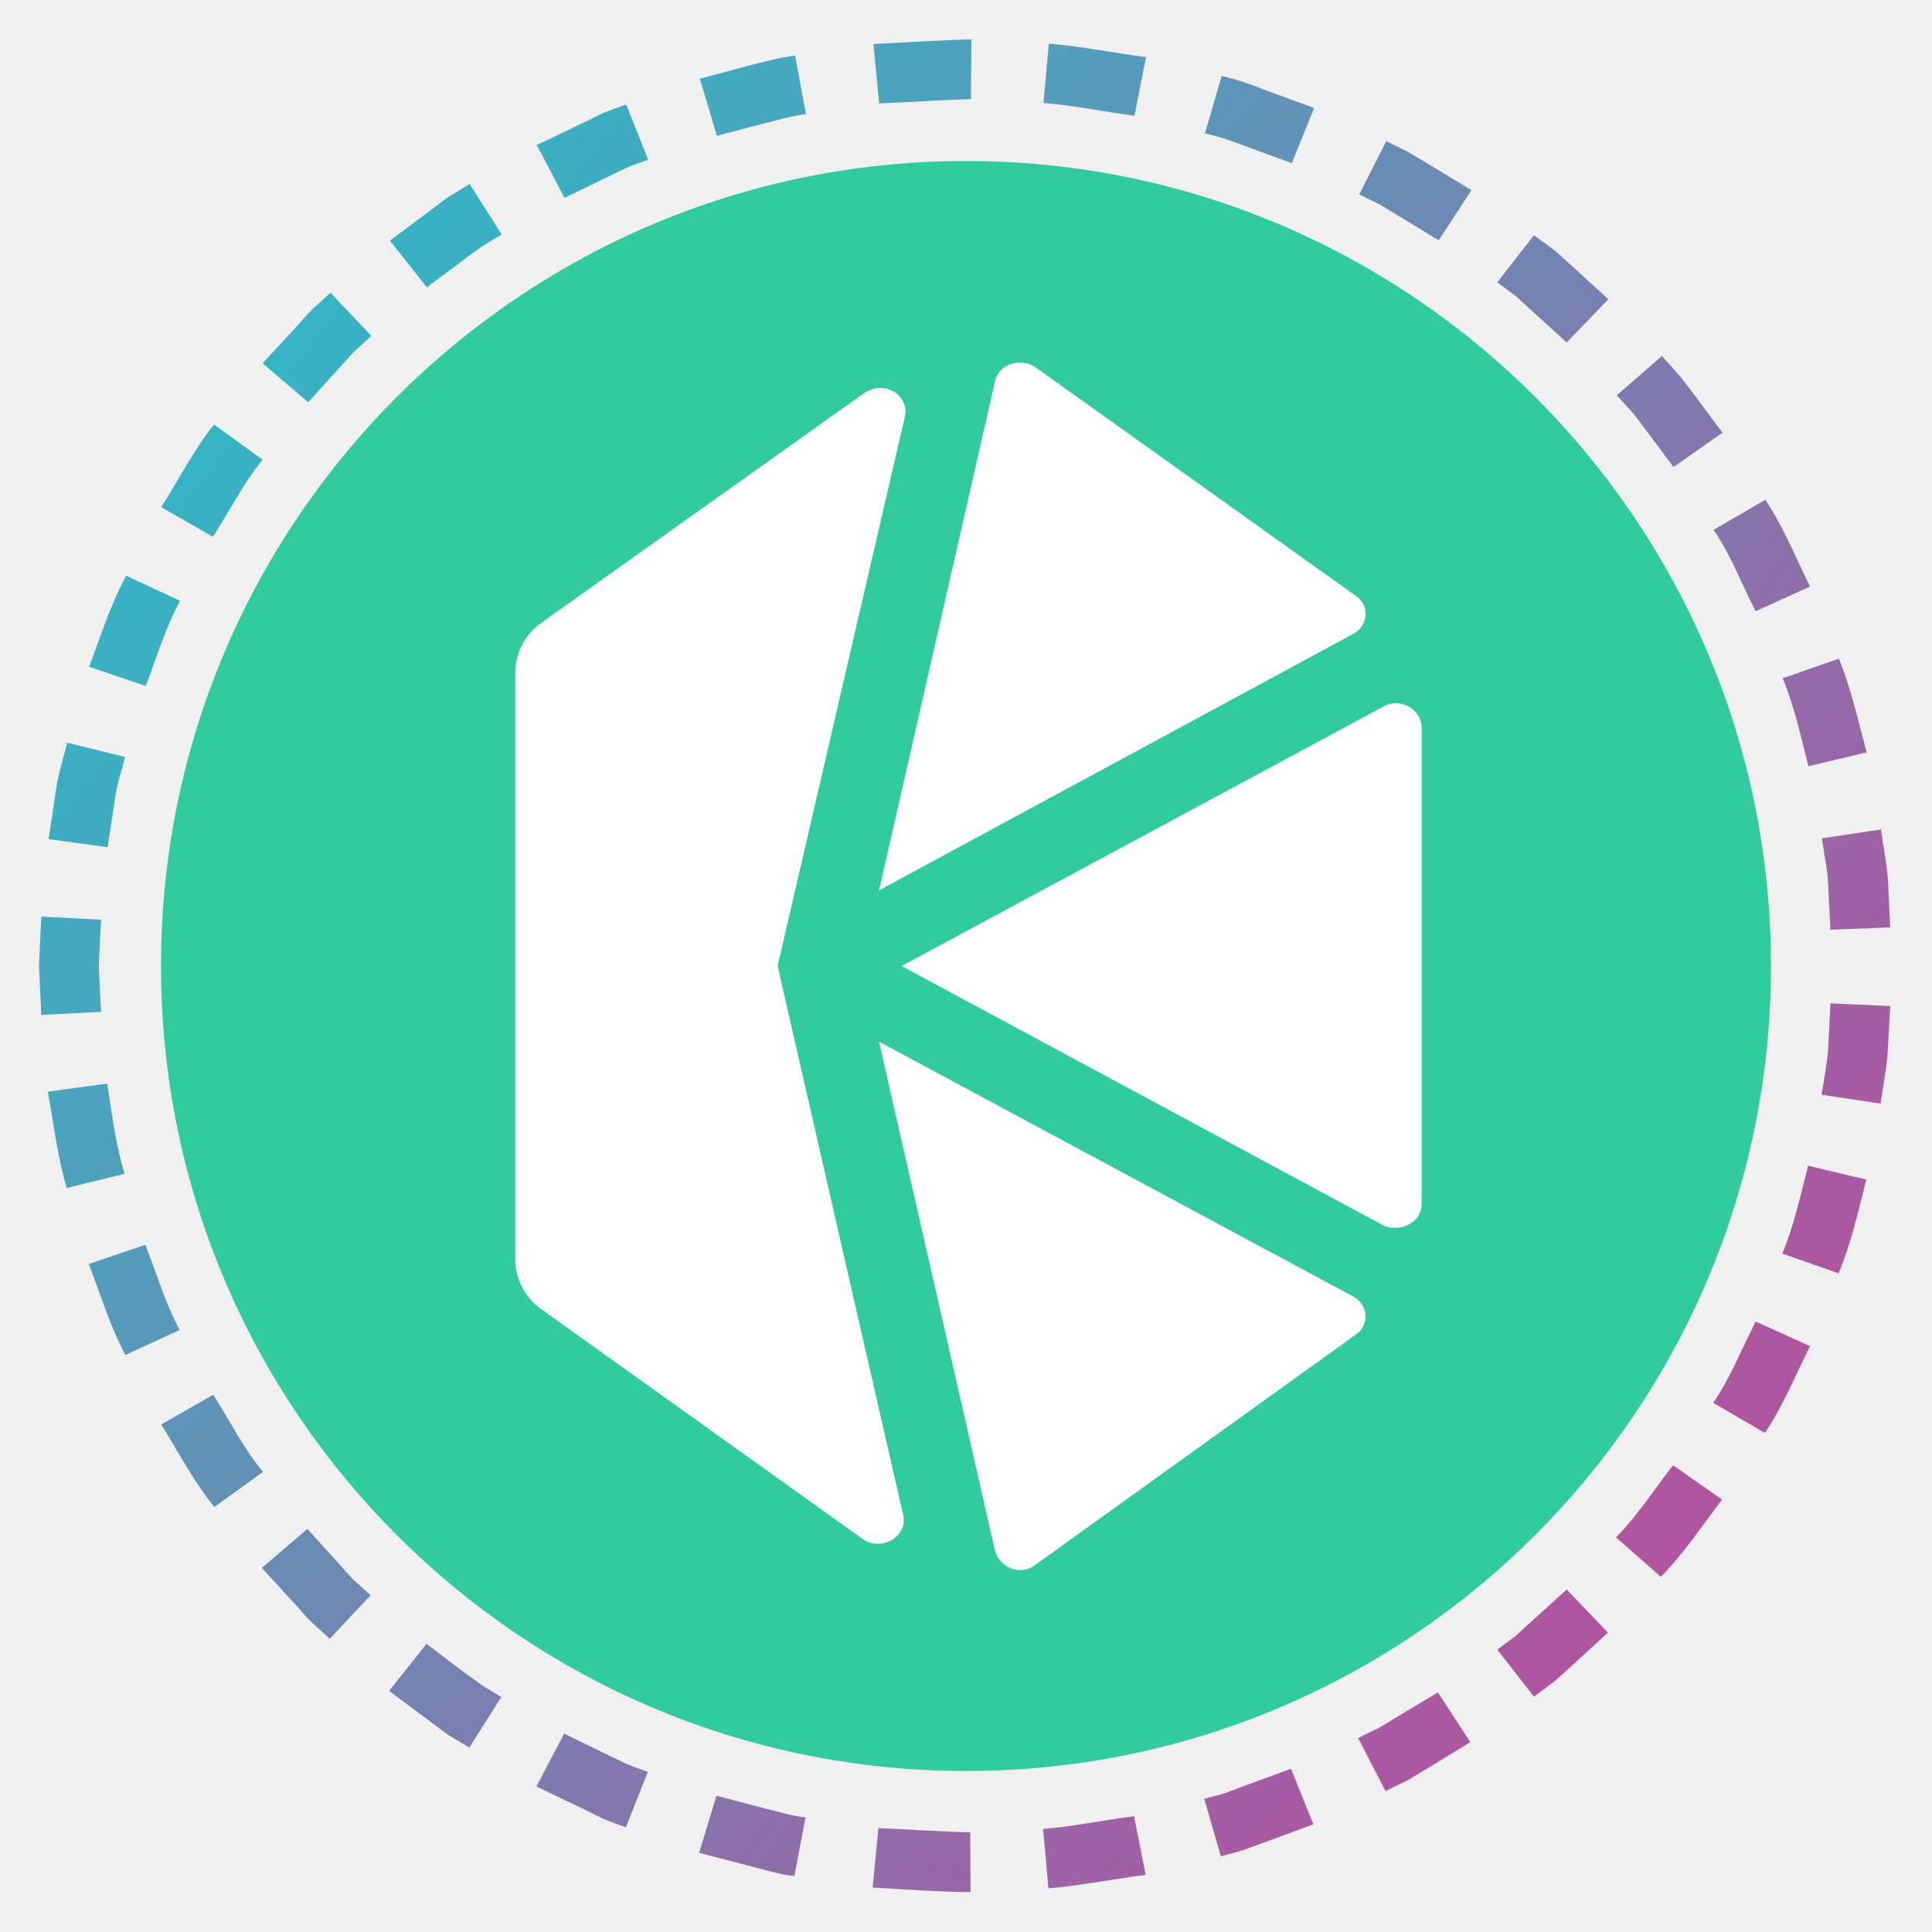
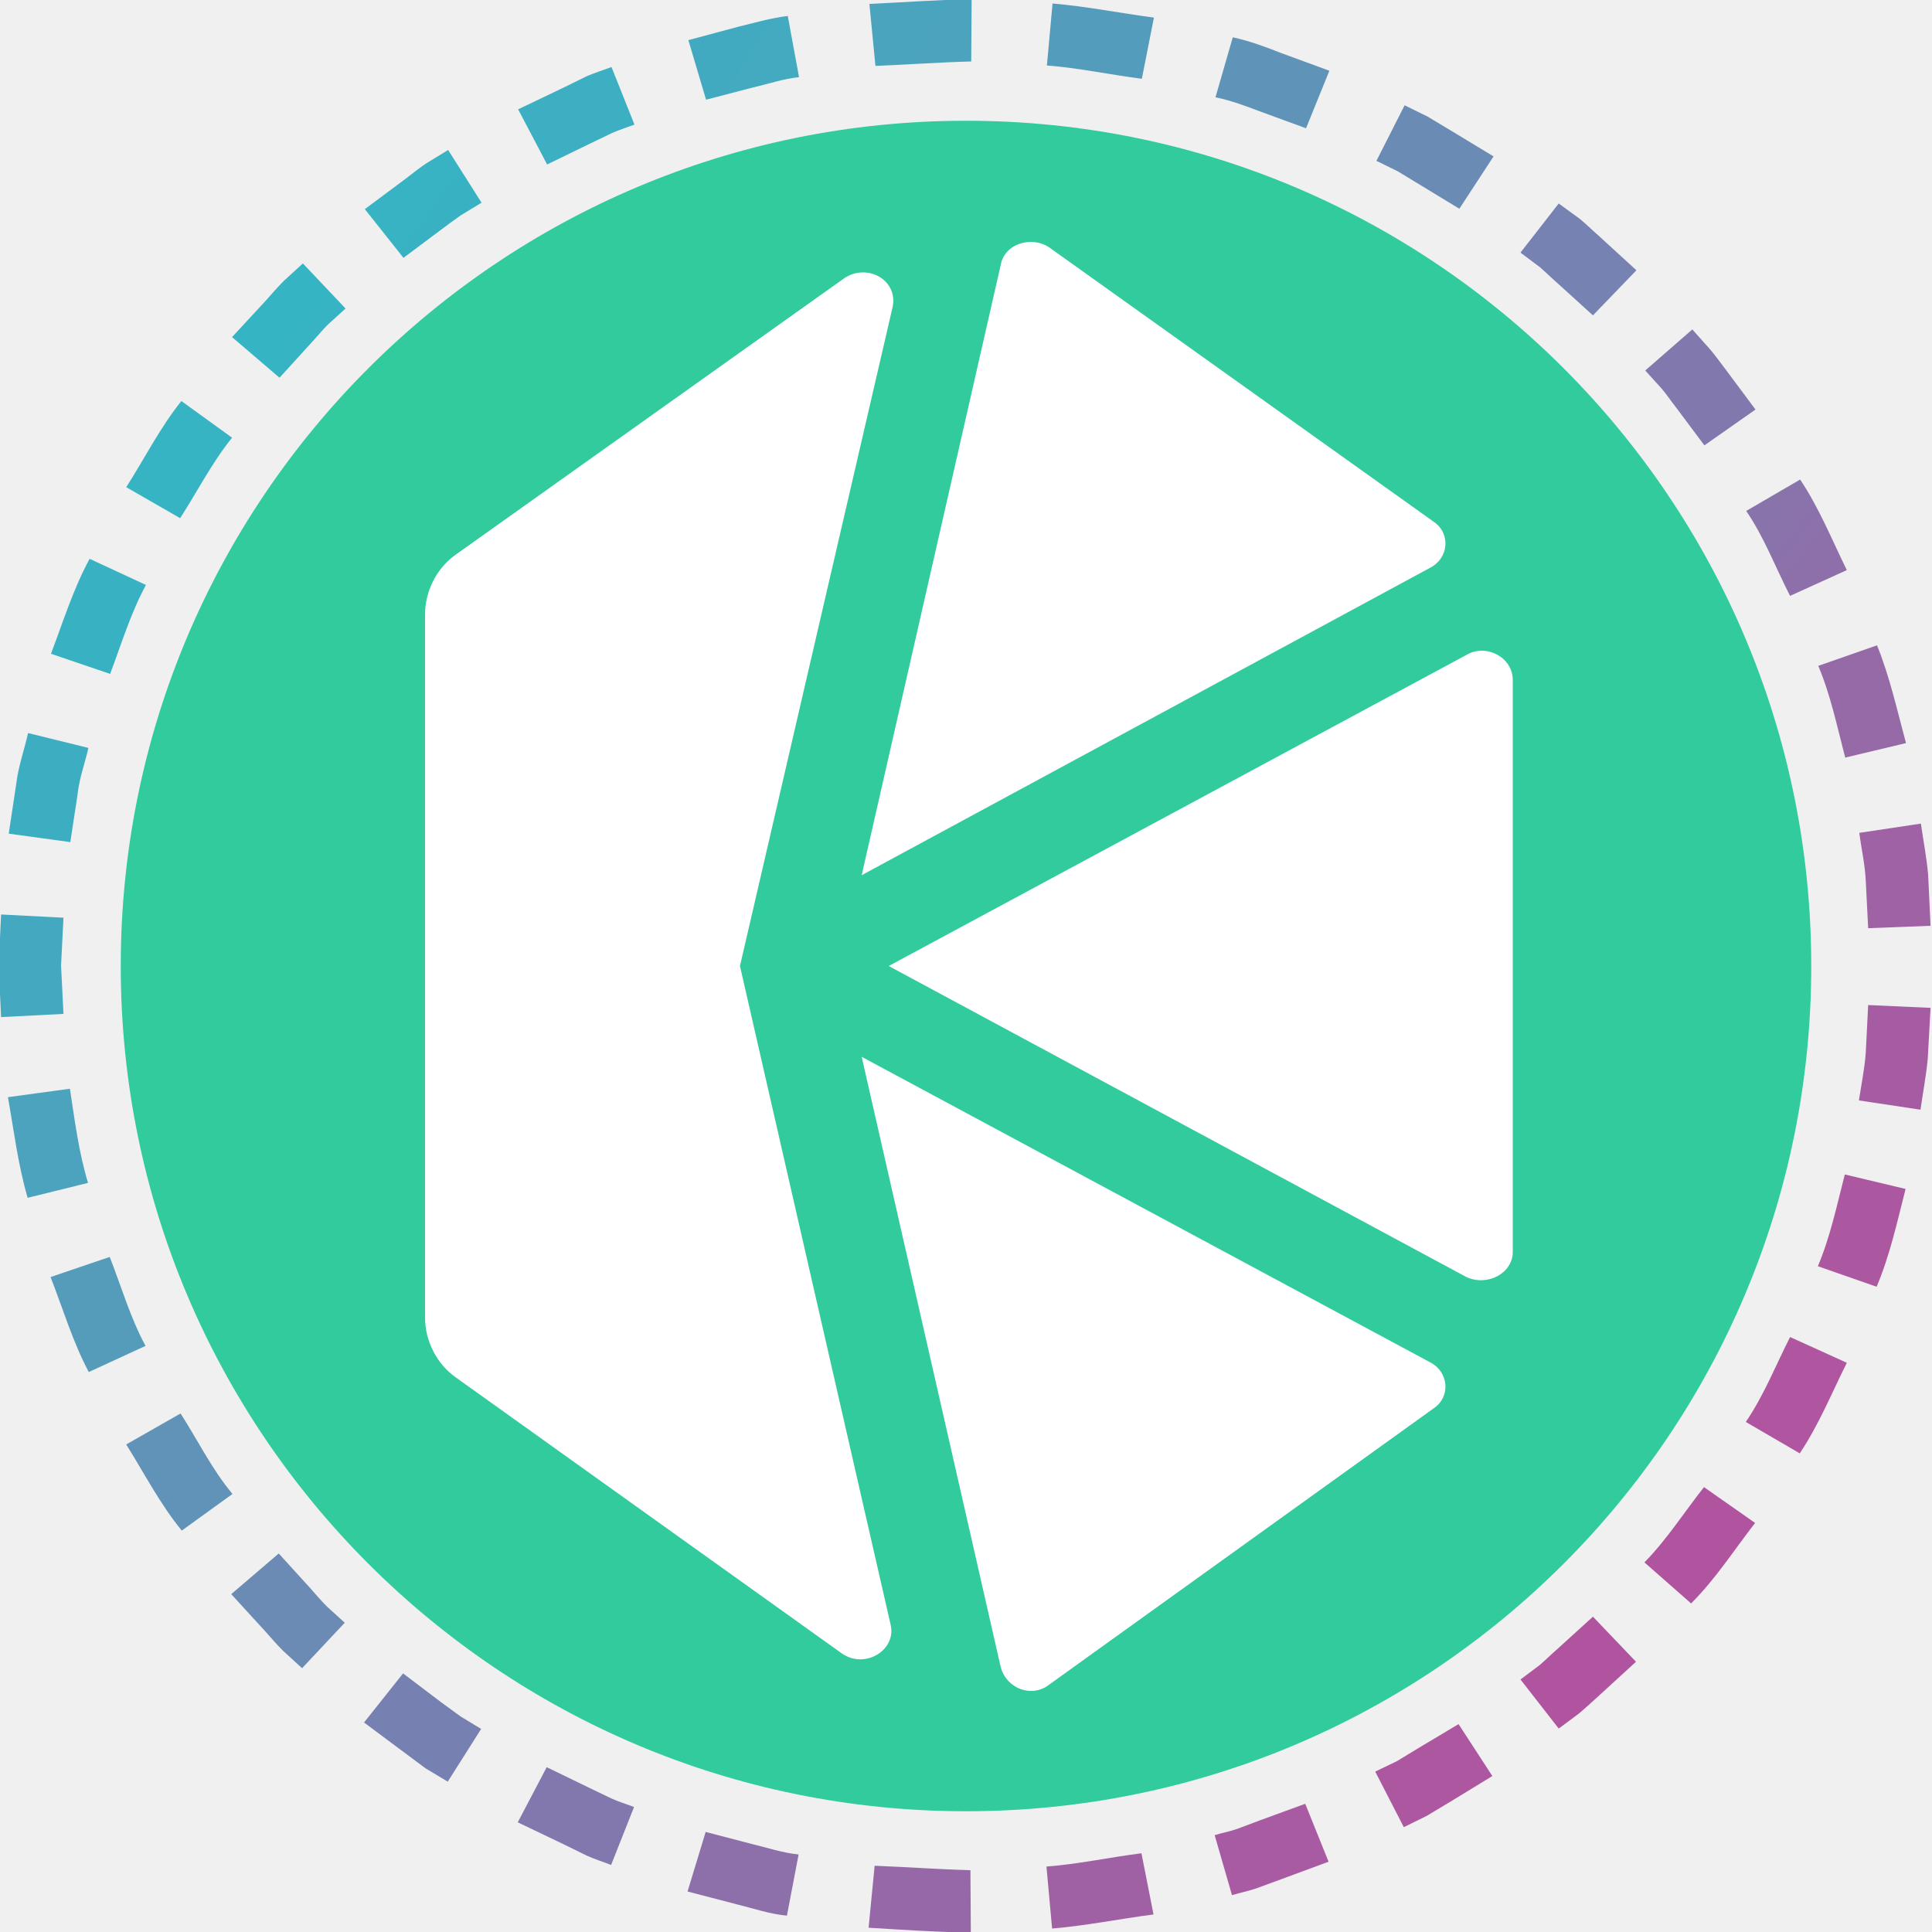
- <svg xmlns="http://www.w3.org/2000/svg" xml:space="preserve" id="Слой_1" width="48" height="48" version="1.1" viewBox="0 0 48 48">
-   <style id="style1" type="text/css">.st39{fill:none}</style>
-   <g id="g68" transform="matrix(.0958 0 0 .0958 .039 .049)">
-     <g id="g67">
-       <g id="g6">
-         <g id="g1">
-           <path id="path1" d="M407.4 250c-.3 3.8-.5 7.5-.7 11.3-.1 1.9 0 3.8-.3 5.6l-.9 5.5c-.7 3.7-.8 7.5-1.8 11.1s-1.9 7.2-2.8 10.8c-.3 1.8-1 3.6-1.7 5.3l-2 5.2-1.9 5.3c-.6 1.8-1.6 3.4-2.4 5.1l-4.8 10.1c-2 3.2-4 6.3-5.9 9.6l130.2 83.9 11.5-19.1c3.4-6.6 6.6-13.3 9.8-20 1.5-3.4 3.3-6.7 4.6-10.2l3.9-10.5 3.8-10.5c1.3-3.5 2.5-7 3.4-10.6l5.5-21.6c1.8-7.2 2.5-14.6 3.8-22l1.6-11c.5-3.7.5-7.4.8-11.1l1-22.2z" class="st39" />
-         </g>
-         <linearGradient id="SVGID_00000104708511086881872630000014844121601543802027_" x1="482.791" x2="68.039" y1="377.153" y2="43.389" gradientUnits="userSpaceOnUse">
-           <stop id="stop1" offset="0" style="stop-color:#b6509e" />
-           <stop id="stop2" offset="1" style="stop-color:#2ebac6" />
-         </linearGradient>
-         <path id="path2" d="m469 348.6-14.1-6.4c-3.6 7.1-6.5 14.5-11 21.1l13.4 7.8c4.7-7 7.9-14.9 11.7-22.5" style="clip-rule:evenodd;fill:url(#SVGID_00000104708511086881872630000014844121601543802027_);fill-rule:evenodd" />
-         <linearGradient id="SVGID_00000147179263232614892750000003495048998020798140_" x1="509.181" x2="94.43" y1="344.359" y2="10.594" gradientUnits="userSpaceOnUse">
-           <stop id="stop3" offset="0" style="stop-color:#b6509e" />
-           <stop id="stop4" offset="1" style="stop-color:#2ebac6" />
-         </linearGradient>
-         <path id="path4" d="m483.6 305.4-15.1-3.6c-2 7.7-3.6 15.5-6.7 22.8l14.6 5.1c3.3-7.8 5.1-16.1 7.2-24.3" style="clip-rule:evenodd;fill:url(#SVGID_00000147179263232614892750000003495048998020798140_);fill-rule:evenodd" />
-         <linearGradient id="SVGID_00000154384627953943653370000009301978914104084362_" x1="533.46" x2="118.708" y1="314.189" y2="-19.576" gradientUnits="userSpaceOnUse">
-           <stop id="stop5" offset="0" style="stop-color:#b6509e" />
-           <stop id="stop6" offset="1" style="stop-color:#2ebac6" />
-         </linearGradient>
-         <path id="path6" d="m489.8 260.4-15.5-.7-.6 11.9c-.3 4-1.1 7.9-1.7 11.8l15.3 2.3c.6-4.2 1.4-8.4 1.8-12.6z" style="clip-rule:evenodd;fill:url(#SVGID_00000154384627953943653370000009301978914104084362_);fill-rule:evenodd" />
-       </g>
-       <g id="g12">
-         <g id="g7">
-           <path id="path7" d="M382.3 334.9c-16.2 25.2-39.8 45.8-67 58.1l64.4 140.9c54.2-24.6 100.7-65.1 132.8-115.1z" class="st39" />
-         </g>
-         <linearGradient id="SVGID_00000091737110006325924560000006426042477305407383_" x1="400.601" x2="-14.151" y1="479.286" y2="145.521" gradientUnits="userSpaceOnUse">
-           <stop id="stop7" offset="0" style="stop-color:#b6509e" />
-           <stop id="stop8" offset="1" style="stop-color:#2ebac6" />
-         </linearGradient>
-         <path id="polygon8" d="m362.3 444.5-5.1 3.1-5.4 2.6 7.1 13.8 5.7-2.8 5.5-3.3 10.8-6.6-8.4-12.9z" style="clip-rule:evenodd;fill:url(#SVGID_00000091737110006325924560000006426042477305407383_);fill-rule:evenodd" />
-         <linearGradient id="SVGID_00000023276711056447914070000011818503130533663874_" x1="427.188" x2="12.436" y1="446.248" y2="112.483" gradientUnits="userSpaceOnUse">
-           <stop id="stop9" offset="0" style="stop-color:#b6509e" />
-           <stop id="stop10" offset="1" style="stop-color:#2ebac6" />
-         </linearGradient>
-         <path id="path10" d="m416.6 422.9-10.7-11.2-8.8 8c-1.5 1.3-2.9 2.7-4.4 4l-4.8 3.6 9.5 12.2 5.1-3.8c1.6-1.4 3.2-2.8 4.7-4.2z" style="clip-rule:evenodd;fill:url(#SVGID_00000023276711056447914070000011818503130533663874_);fill-rule:evenodd" />
-         <linearGradient id="SVGID_00000134224490732016085270000001901616526776264596_" x1="454.922" x2="40.17" y1="411.784" y2="78.019" gradientUnits="userSpaceOnUse">
-           <stop id="stop11" offset="0" style="stop-color:#b6509e" />
-           <stop id="stop12" offset="1" style="stop-color:#2ebac6" />
-         </linearGradient>
-         <path id="path12" d="m446.2 388.4-12.7-8.9c-4.9 6.2-9.2 13-14.8 18.7l11.6 10.2c6.1-6.1 10.7-13.3 15.9-20" style="clip-rule:evenodd;fill:url(#SVGID_00000134224490732016085270000001901616526776264596_);fill-rule:evenodd" />
-       </g>
-       <g id="g18">
-         <g id="g13">
-           <path id="path13" d="M315.3 393c-13.6 6-27.9 10.8-42.8 12.5l-5.5.9c-1.9.3-3.8.2-5.6.3-3.8.2-7.5.4-11.3.7-3.8-.3-7.5-.5-11.3-.7-1.9-.1-3.8 0-5.6-.3l-5.5-.9-21.9 153.4 11 1.6c3.7.5 7.4.5 11.1.8l22.2 1 22.2-1c3.7-.3 7.4-.3 11.1-.8l11-1.6c29.5-3.7 58.3-12.8 85.4-25z" class="st39" />
-         </g>
-         <linearGradient id="SVGID_00000090996555707112800340000017514516171555815814_" x1="335.624" x2="-79.128" y1="560.03" y2="226.265" gradientUnits="userSpaceOnUse">
-           <stop id="stop13" offset="0" style="stop-color:#b6509e" />
-           <stop id="stop14" offset="1" style="stop-color:#2ebac6" />
-         </linearGradient>
-         <path id="path14" d="m251.3 490.2-.1-15.5c-7.9-.2-15.9-.8-23.8-1.1l-1.5 15.4c8.4.5 16.9 1.1 25.4 1.2" style="clip-rule:evenodd;fill:url(#SVGID_00000090996555707112800340000017514516171555815814_);fill-rule:evenodd" />
-         <linearGradient id="SVGID_00000001654109847398355510000014461126482698818221_" x1="353.943" x2="-60.809" y1="537.265" y2="203.501" gradientUnits="userSpaceOnUse">
-           <stop id="stop15" offset="0" style="stop-color:#b6509e" />
-           <stop id="stop16" offset="1" style="stop-color:#2ebac6" />
-         </linearGradient>
-         <path id="path16" d="m296.7 485.7-3-15.2c-7.9 1-15.7 2.7-23.6 3.3l1.4 15.4c8.4-.7 16.8-2.4 25.2-3.5" style="clip-rule:evenodd;fill:url(#SVGID_00000001654109847398355510000014461126482698818221_);fill-rule:evenodd" />
-         <linearGradient id="SVGID_00000082365719043996990750000000380436505949655995_" x1="375.751" x2="-39.001" y1="510.165" y2="176.4" gradientUnits="userSpaceOnUse">
-           <stop id="stop17" offset="0" style="stop-color:#b6509e" />
-           <stop id="stop18" offset="1" style="stop-color:#2ebac6" />
-         </linearGradient>
-         <path id="path18" d="m340.2 472.6-5.8-14.4-11.2 4.1-5.6 2.1c-1.9.7-3.8 1-5.7 1.6l4.3 14.9c2-.6 4.1-1 6.1-1.7l6-2.2z" style="clip-rule:evenodd;fill:url(#SVGID_00000082365719043996990750000000380436505949655995_);fill-rule:evenodd" />
-       </g>
-       <g id="g24">
-         <g id="g19">
-           <path id="path19" d="M227.6 405.5c-14.9-1.6-29.2-6.5-42.8-12.5l-10.1-4.8c-3.2-2-6.3-4-9.6-5.9-3.4-1.7-6.1-4.3-9.2-6.5-3-2.3-6.2-4.3-8.8-7l-101.5 117c44.7 38.9 101.1 65 160.1 73z" class="st39" />
-         </g>
-         <linearGradient id="SVGID_00000176002008217702801830000010623875381781764515_" x1="308.152" x2="-106.599" y1="594.167" y2="260.402" gradientUnits="userSpaceOnUse">
-           <stop id="stop19" offset="0" style="stop-color:#b6509e" />
-           <stop id="stop20" offset="1" style="stop-color:#2ebac6" />
-         </linearGradient>
-         <path id="polygon20" d="m124.5 436.5-4.8-3.5-9.5-7.2-9.7 12.2 10.2 7.6 5.1 3.8 5.5 3.3 8.3-13.1z" style="clip-rule:evenodd;fill:url(#SVGID_00000176002008217702801830000010623875381781764515_);fill-rule:evenodd" />
-         <linearGradient id="SVGID_00000092444432135618381070000000326992058120110750_" x1="312.308" x2="-102.444" y1="589.003" y2="255.238" gradientUnits="userSpaceOnUse">
-           <stop id="stop21" offset="0" style="stop-color:#b6509e" />
-           <stop id="stop22" offset="1" style="stop-color:#2ebac6" />
-         </linearGradient>
-         <path id="path22" d="m161.9 473.4 5.7-14.4c-1.9-.7-3.8-1.3-5.6-2.1l-5.4-2.6-10.7-5.2-7.2 13.7 11.5 5.5 5.7 2.8c2 .9 4 1.5 6 2.3" style="clip-rule:evenodd;fill:url(#SVGID_00000092444432135618381070000000326992058120110750_);fill-rule:evenodd" />
-         <linearGradient id="SVGID_00000070103972701577133060000011142479575005581992_" x1="321.517" x2="-93.235" y1="577.559" y2="243.794" gradientUnits="userSpaceOnUse">
-           <stop id="stop23" offset="0" style="stop-color:#b6509e" />
-           <stop id="stop24" offset="1" style="stop-color:#2ebac6" />
-         </linearGradient>
-         <path id="path24" d="m205.6 486 2.9-15.2c-4-.4-7.8-1.7-11.6-2.6l-11.5-3-4.5 14.8 12.3 3.2c4.1 1 8.1 2.4 12.4 2.8" style="clip-rule:evenodd;fill:url(#SVGID_00000070103972701577133060000011142479575005581992_);fill-rule:evenodd" />
-       </g>
-       <g id="g30">
-         <g id="g25">
-           <path id="path25" d="M147.1 368.8c-22.8-19.6-39.5-45.9-48-74.5l-148.6 43.6c.9 3.6 2 7.2 3.4 10.6l3.8 10.5 3.9 10.5c1.3 3.5 3.1 6.8 4.6 10.2 3.2 6.7 6.4 13.4 9.8 20l11.5 19.1C-8.8 425.3-4.1 431 .3 437c4.5 5.9 8.8 12 13.9 17.4l15 16.4 16.4 15z" class="st39" />
-         </g>
-         <linearGradient id="SVGID_00000003794775683124157800000011913993280982961829_" x1="326.474" x2="-88.278" y1="571.4" y2="237.635" gradientUnits="userSpaceOnUse">
-           <stop id="stop25" offset="0" style="stop-color:#b6509e" />
-           <stop id="stop26" offset="1" style="stop-color:#2ebac6" />
-         </linearGradient>
-         <path id="path26" d="m32.1 350.9 14.1-6.5c-3.8-7-6-14.7-8.9-22.1l-14.7 5c3.1 7.9 5.5 16.1 9.5 23.6" style="clip-rule:evenodd;fill:url(#SVGID_00000003794775683124157800000011913993280982961829_);fill-rule:evenodd" />
-         <linearGradient id="SVGID_00000104672211666729212850000016548978226426177681_" x1="315.329" x2="-99.423" y1="585.249" y2="251.484" gradientUnits="userSpaceOnUse">
-           <stop id="stop27" offset="0" style="stop-color:#b6509e" />
-           <stop id="stop28" offset="1" style="stop-color:#2ebac6" />
-         </linearGradient>
-         <path id="path28" d="m55.2 390.3 12.6-9.1c-5.1-6.1-8.6-13.3-12.9-20l-13.5 7.7c4.5 7.2 8.4 14.8 13.8 21.4" style="clip-rule:evenodd;fill:url(#SVGID_00000104672211666729212850000016548978226426177681_);fill-rule:evenodd" />
-         <linearGradient id="SVGID_00000148625317021203904910000009879789421656095403_" x1="309.172" x2="-105.58" y1="592.899" y2="259.135" gradientUnits="userSpaceOnUse">
-           <stop id="stop29" offset="0" style="stop-color:#b6509e" />
-           <stop id="stop30" offset="1" style="stop-color:#2ebac6" />
-         </linearGradient>
-         <path id="path30" d="m85.1 424.5 10.6-11.3-4.4-4c-1.4-1.4-2.7-2.9-4-4.4l-8-8.8-11.8 10.1 8.6 9.4c1.4 1.6 2.8 3.2 4.3 4.7z" style="clip-rule:evenodd;fill:url(#SVGID_00000148625317021203904910000009879789421656095403_);fill-rule:evenodd" />
-       </g>
-       <g id="g36">
-         <g id="g31">
-           <path id="path31" d="M99.1 294.3c-.9-3.6-1.8-7.2-2.8-10.8s-1.1-7.4-1.8-11.1l-.9-5.5c-.3-1.9-.2-3.8-.3-5.6-.2-3.8-.4-7.5-.7-11.3.3-3.8.5-7.5.7-11.3.1-1.9 0-3.8.3-5.6l.9-5.5c.7-3.7.8-7.5 1.8-11.1s1.9-7.2 2.8-10.8l-148.6-43.6-5.5 21.6c-1.8 7.2-2.5 14.6-3.8 22l-1.6 11c-.5 3.7-.5 7.4-.8 11.1l-1 22.2 1 22.2c.3 3.7.3 7.4.8 11.1l1.6 11c1.2 7.3 2 14.7 3.8 22l5.5 21.6z" class="st39" />
-         </g>
-         <linearGradient id="SVGID_00000058550949854323963940000013213978808942152090_" x1="385.064" x2="-29.688" y1="498.568" y2="164.803" gradientUnits="userSpaceOnUse">
-           <stop id="stop31" offset="0" style="stop-color:#b6509e" />
-           <stop id="stop32" offset="1" style="stop-color:#2ebac6" />
-         </linearGradient>
-         <path id="path32" d="m12.2 217.1 15.3 2.1 1.8-11.8c.4-4 1.8-7.7 2.7-11.6l-15-3.7c-.9 4.1-2.4 8.2-2.9 12.4z" style="clip-rule:evenodd;fill:url(#SVGID_00000058550949854323963940000013213978808942152090_);fill-rule:evenodd" />
-         <linearGradient id="SVGID_00000148622084711658347150000016511535402227943326_" x1="362.065" x2="-52.687" y1="527.172" y2="193.407" gradientUnits="userSpaceOnUse">
-           <stop id="stop33" offset="0" style="stop-color:#b6509e" />
-           <stop id="stop34" offset="1" style="stop-color:#2ebac6" />
-         </linearGradient>
-         <path id="polygon34" d="m10.3 237.2-.6 12.7.6 12.8 15.5-.8-.6-12 .6-11.9z" style="clip-rule:evenodd;fill:url(#SVGID_00000148622084711658347150000016511535402227943326_);fill-rule:evenodd" />
-         <linearGradient id="SVGID_00000101083443461405630530000006842283544465970837_" x1="342.348" x2="-72.404" y1="551.674" y2="217.909" gradientUnits="userSpaceOnUse">
-           <stop id="stop35" offset="0" style="stop-color:#b6509e" />
-           <stop id="stop36" offset="1" style="stop-color:#2ebac6" />
-         </linearGradient>
-         <path id="path36" d="m16.9 307.6 15-3.7c-2.3-7.6-3.3-15.5-4.5-23.4L12 282.6c1.5 8.4 2.5 16.8 4.9 25" style="clip-rule:evenodd;fill:url(#SVGID_00000101083443461405630530000006842283544465970837_);fill-rule:evenodd" />
-       </g>
-       <g id="g42">
-         <g id="g37">
-           <path id="path37" d="M99.1 205.7c8.5-28.6 25.2-54.8 48-74.5L45.6 14.2l-16.4 15-15 16.4C9 51 4.7 57.1.3 63c-4.4 6-9.1 11.8-12.8 18.2L-24 100.3c-3.4 6.6-6.6 13.3-9.8 20-1.5 3.4-3.3 6.7-4.6 10.2l-3.9 10.5-3.8 10.5c-1.3 3.5-2.5 7-3.4 10.6z" class="st39" />
-         </g>
-         <linearGradient id="SVGID_00000002376137640156149470000006679357018455115191_" x1="465.847" x2="51.096" y1="398.208" y2="64.443" gradientUnits="userSpaceOnUse">
-           <stop id="stop37" offset="0" style="stop-color:#b6509e" />
-           <stop id="stop38" offset="1" style="stop-color:#2ebac6" />
-         </linearGradient>
-         <path id="path38" d="m67.7 93.7 11.8 10.1 8-8.8c1.4-1.5 2.6-3 4-4.4l4.4-4-10.6-11.2-4.7 4.3c-1.5 1.5-2.9 3.1-4.3 4.7z" style="clip-rule:evenodd;fill:url(#SVGID_00000002376137640156149470000006679357018455115191_);fill-rule:evenodd" />
-         <linearGradient id="SVGID_00000066483276125556409010000015182069227145532805_" x1="437.715" x2="22.963" y1="433.167" y2="99.402" gradientUnits="userSpaceOnUse">
-           <stop id="stop39" offset="0" style="stop-color:#b6509e" />
-           <stop id="stop40" offset="1" style="stop-color:#2ebac6" />
-         </linearGradient>
-         <path id="path40" d="m41.4 131 13.4 7.7c4.3-6.7 7.9-13.8 12.9-20l-12.6-9.1c-5.3 6.6-9.1 14.2-13.7 21.4" style="clip-rule:evenodd;fill:url(#SVGID_00000066483276125556409010000015182069227145532805_);fill-rule:evenodd" />
-         <linearGradient id="SVGID_00000005264282004135174270000000348760371301044121_" x1="410.748" x2="-4.003" y1="466.676" y2="132.911" gradientUnits="userSpaceOnUse">
-           <stop id="stop41" offset="0" style="stop-color:#b6509e" />
-           <stop id="stop42" offset="1" style="stop-color:#2ebac6" />
-         </linearGradient>
-         <path id="path42" d="m22.7 172.4 14.7 5c2.8-7.4 5.1-15.1 8.9-22.1l-14-6.5c-4.1 7.6-6.6 15.7-9.6 23.6" style="clip-rule:evenodd;fill:url(#SVGID_00000005264282004135174270000000348760371301044121_);fill-rule:evenodd" />
-       </g>
-       <g id="g48">
-         <g id="g43">
-           <path id="path43" d="M147.1 131.2c2.6-2.7 5.8-4.7 8.8-7 3.1-2.2 5.8-4.8 9.2-6.5 3.2-1.9 6.4-3.9 9.6-5.9l10.1-4.8c13.6-6 27.9-10.8 42.8-12.5L205.7-58.8c-59 8-115.3 34.2-160.1 73z" class="st39" />
-         </g>
-         <linearGradient id="SVGID_00000142877909234072922670000012744162597170337698_" x1="542.268" x2="127.516" y1="303.244" y2="-30.52" gradientUnits="userSpaceOnUse">
-           <stop id="stop43" offset="0" style="stop-color:#b6509e" />
-           <stop id="stop44" offset="1" style="stop-color:#2ebac6" />
-         </linearGradient>
-         <path id="path44" d="m181.1 19.9 4.4 14.8 11.5-3c3.9-.9 7.7-2.2 11.6-2.6l-2.8-15.2c-4.2.5-8.3 1.7-12.4 2.7z" style="clip-rule:evenodd;fill:url(#SVGID_00000142877909234072922670000012744162597170337698_);fill-rule:evenodd" />
-         <linearGradient id="SVGID_00000106857675396471537470000011430115657239397250_" x1="518.877" x2="104.126" y1="332.31" y2="-1.455" gradientUnits="userSpaceOnUse">
-           <stop id="stop45" offset="0" style="stop-color:#b6509e" />
-           <stop id="stop46" offset="1" style="stop-color:#2ebac6" />
-         </linearGradient>
-         <path id="path46" d="m138.8 37.1 7.2 13.7 10.7-5.2 5.4-2.6c1.8-.8 3.7-1.4 5.6-2.1L162 26.6c-2 .7-4 1.4-6 2.2l-5.7 2.8z" style="clip-rule:evenodd;fill:url(#SVGID_00000106857675396471537470000011430115657239397250_);fill-rule:evenodd" />
-         <linearGradient id="SVGID_00000103977686473083600680000014298624371071771265_" x1="493.213" x2="78.462" y1="364.201" y2="30.437" gradientUnits="userSpaceOnUse">
-           <stop id="stop47" offset="0" style="stop-color:#b6509e" />
-           <stop id="stop48" offset="1" style="stop-color:#2ebac6" />
-         </linearGradient>
-         <path id="path48" d="m100.7 61.9 9.6 12.1 9.5-7.1c1.6-1.2 3.2-2.4 4.8-3.5l5.1-3.1-8.3-13.1-5.4 3.3c-1.8 1.2-3.4 2.5-5.1 3.8z" style="clip-rule:evenodd;fill:url(#SVGID_00000103977686473083600680000014298624371071771265_);fill-rule:evenodd" />
-       </g>
-       <g id="g54">
-         <g id="g49">
-           <path id="path49" d="m227.6 94.5 5.5-.9c1.9-.3 3.8-.2 5.6-.3 3.8-.2 7.5-.4 11.3-.7 3.8.3 7.5.5 11.3.7 1.9.1 3.8 0 5.6.3l5.5.9c14.9 1.6 29.2 6.5 42.8 12.5l64.4-140.9c-27.1-12.2-55.8-21.3-85.4-25l-11-1.6c-3.7-.5-7.4-.5-11.1-.8l-22.2-1-22.2 1c-3.7.3-7.4.3-11.1.8l-11 1.6z" class="st39" />
-         </g>
-         <linearGradient id="SVGID_00000052103213530023177160000002944217849268693427_" x1="590.461" x2="175.71" y1="243.356" y2="-90.409" gradientUnits="userSpaceOnUse">
-           <stop id="stop49" offset="0" style="stop-color:#b6509e" />
-           <stop id="stop50" offset="1" style="stop-color:#2ebac6" />
-         </linearGradient>
-         <path id="path50" d="m316.4 19.2-4.3 14.9c3.9.8 7.6 2.2 11.3 3.6l11.2 4.1 5.8-14.3-12-4.4c-3.8-1.5-7.8-3-12-3.9" style="clip-rule:evenodd;fill:url(#SVGID_00000052103213530023177160000002944217849268693427_);fill-rule:evenodd" />
-         <linearGradient id="SVGID_00000168113226916419175950000014654502115656089231_" x1="578.768" x2="164.016" y1="257.887" y2="-75.877" gradientUnits="userSpaceOnUse">
-           <stop id="stop51" offset="0" style="stop-color:#b6509e" />
-           <stop id="stop52" offset="1" style="stop-color:#2ebac6" />
-         </linearGradient>
-         <path id="path52" d="m271.6 10.8-1.4 15.4c7.9.6 15.7 2.3 23.6 3.3l3-15.2c-8.4-1.1-16.8-2.8-25.2-3.5" style="clip-rule:evenodd;fill:url(#SVGID_00000168113226916419175950000014654502115656089231_);fill-rule:evenodd" />
-         <linearGradient id="SVGID_00000032624055548118906680000017923149123676298943_" x1="562.599" x2="147.847" y1="277.979" y2="-55.785" gradientUnits="userSpaceOnUse">
-           <stop id="stop53" offset="0" style="stop-color:#b6509e" />
-           <stop id="stop54" offset="1" style="stop-color:#2ebac6" />
-         </linearGradient>
-         <path id="path54" d="m226.1 10.9 1.5 15.4c7.9-.3 15.9-.9 23.8-1.1l.1-15.5c-8.4.2-16.9.8-25.4 1.2" style="clip-rule:evenodd;fill:url(#SVGID_00000032624055548118906680000017923149123676298943_);fill-rule:evenodd" />
-       </g>
-       <g id="g60">
-         <g id="g55">
-           <path id="path55" d="M315.3 107c27.2 12.3 50.8 32.9 67 58.1l130.2-83.9C480.4 31.3 433.9-9.2 379.7-33.9Z" class="st39" />
-         </g>
-         <linearGradient id="SVGID_00000064347573839370157820000017572030898596083878_" x1="595.196" x2="180.444" y1="237.473" y2="-96.292" gradientUnits="userSpaceOnUse">
-           <stop id="stop55" offset="0" style="stop-color:#b6509e" />
-           <stop id="stop56" offset="1" style="stop-color:#2ebac6" />
-         </linearGradient>
-         <path id="path56" d="M430.6 91.8 418.9 102l4 4.4c1.3 1.5 2.4 3.2 3.6 4.7l7.1 9.5 12.7-8.9-7.6-10.2c-1.3-1.7-2.5-3.4-3.9-5z" style="clip-rule:evenodd;fill:url(#SVGID_00000064347573839370157820000017572030898596083878_);fill-rule:evenodd" />
-         <linearGradient id="SVGID_00000055708723406501865340000017864807875619820717_" x1="598.848" x2="184.096" y1="232.934" y2="-100.83" gradientUnits="userSpaceOnUse">
-           <stop id="stop57" offset="0" style="stop-color:#b6509e" />
-           <stop id="stop58" offset="1" style="stop-color:#2ebac6" />
-         </linearGradient>
-         <path id="path58" d="m397.4 60.5-9.5 12.2 4.8 3.6c1.5 1.3 2.9 2.7 4.4 4l8.8 8 10.8-11.2-9.4-8.6c-1.6-1.4-3.1-2.9-4.7-4.2z" style="clip-rule:evenodd;fill:url(#SVGID_00000055708723406501865340000017864807875619820717_);fill-rule:evenodd" />
-         <linearGradient id="SVGID_00000003096860706853110920000000256122463884852656_" x1="597.237" x2="182.486" y1="234.936" y2="-98.829" gradientUnits="userSpaceOnUse">
-           <stop id="stop59" offset="0" style="stop-color:#b6509e" />
-           <stop id="stop60" offset="1" style="stop-color:#2ebac6" />
-         </linearGradient>
-         <path id="polygon60" d="m357.4 52.5 5.1 3.1 10.2 6.2 4.5-6.881 4-6.119-10.9-6.6-5.5-3.3-5.7-2.8-7 13.8z" style="clip-rule:evenodd;fill:url(#SVGID_00000003096860706853110920000000256122463884852656_);fill-rule:evenodd" />
-       </g>
-       <g id="g66">
-         <g id="g61">
-           <path id="path60" d="M382.3 165.1c1.9 3.2 3.9 6.4 5.9 9.6l4.8 10.1c.8 1.7 1.8 3.3 2.4 5.1l1.9 5.3 2 5.2c.7 1.7 1.4 3.5 1.7 5.3.9 3.6 1.8 7.2 2.8 10.8s1.1 7.4 1.8 11.1l.9 5.5c.3 1.9.2 3.8.3 5.6.2 3.8.4 7.5.7 11.3h154.9l-1-22.2c-.3-3.7-.3-7.4-.8-11.1l-1.6-11c-1.2-7.3-2-14.7-3.8-22l-5.5-21.6c-.9-3.6-2-7.2-3.4-10.6l-3.8-10.5-3.9-10.5c-1.3-3.5-3.1-6.8-4.6-10.2-3.2-6.7-6.4-13.4-9.8-20l-11.5-19.1Z" class="st39" />
-         </g>
-         <linearGradient id="SVGID_00000081649527427247603540000013030321784522334646_" x1="555.106" x2="140.354" y1="287.291" y2="-46.474" gradientUnits="userSpaceOnUse">
-           <stop id="stop61" offset="0" style="stop-color:#b6509e" />
-           <stop id="stop62" offset="1" style="stop-color:#2ebac6" />
-         </linearGradient>
-         <path id="path62" d="m487.4 214.6-15.3 2.3c.5 3.9 1.4 7.8 1.6 11.8l.6 11.9 15.5-.6-.6-12.7c-.4-4.4-1.2-8.5-1.8-12.7" style="clip-rule:evenodd;fill:url(#SVGID_00000081649527427247603540000013030321784522334646_);fill-rule:evenodd" />
-         <linearGradient id="SVGID_00000178895552897056328320000005882026752739807421_" x1="572.959" x2="158.207" y1="265.106" y2="-68.659" gradientUnits="userSpaceOnUse">
-           <stop id="stop63" offset="0" style="stop-color:#b6509e" />
-           <stop id="stop64" offset="1" style="stop-color:#2ebac6" />
-         </linearGradient>
-         <path id="path64" d="m476.5 170.3-14.6 5.1c3.1 7.3 4.7 15.2 6.7 22.8l15.1-3.6c-2.2-8.1-4-16.4-7.2-24.3" style="clip-rule:evenodd;fill:url(#SVGID_00000178895552897056328320000005882026752739807421_);fill-rule:evenodd" />
-         <linearGradient id="SVGID_00000159430980987490825690000002652148113673706165_" x1="586.44" x2="171.688" y1="248.353" y2="-85.411" gradientUnits="userSpaceOnUse">
-           <stop id="stop65" offset="0" style="stop-color:#b6509e" />
-           <stop id="stop66" offset="1" style="stop-color:#2ebac6" />
-         </linearGradient>
-         <path id="path66" d="m457.4 129.1-13.4 7.8c4.5 6.6 7.3 14.1 10.9 21.1l14.1-6.4c-3.7-7.5-6.9-15.5-11.6-22.5" style="clip-rule:evenodd;fill:url(#SVGID_00000159430980987490825690000002652148113673706165_);fill-rule:evenodd" />
-       </g>
-     </g>
+ <svg xmlns="http://www.w3.org/2000/svg" width="48" height="48" fill="none" viewBox="0 0 48 48">
+   <g fill-rule="evenodd" clip-path="url(#a)" clip-rule="evenodd">
+     <path fill="url(#b)" d="m45.884 33.858-1.41-.64c-.36.71-.65 1.45-1.1 2.11l1.34.78c.47-.7.79-1.49 1.17-2.25" />
+     <path fill="url(#c)" d="m47.344 29.539-1.51-.36c-.2.77-.36 1.55-.67 2.28l1.46.51c.33-.78.51-1.61.72-2.43" />
+     <path fill="url(#d)" d="m47.964 25.04-1.55-.07-.06 1.19c-.03.4-.11.79-.17 1.18l1.53.23c.06-.42.14-.84.18-1.26z" />
+     <path fill="url(#e)" d="m35.217 43.445-.51.31-.54.26.71 1.38.57-.28.55-.33 1.08-.66-.84-1.29z" />
+     <path fill="url(#f)" d="m40.646 41.286-1.07-1.12-.88.8c-.15.13-.29.27-.44.4l-.48.36.95 1.22.51-.38c.16-.14.32-.28.47-.42z" />
+     <path fill="url(#g)" d="m43.605 37.837-1.27-.89c-.49.62-.92 1.3-1.48 1.87l1.16 1.02c.61-.61 1.07-1.33 1.59-2" />
+     <path fill="url(#h)" d="m24.12 48.014-.01-1.55c-.79-.02-1.59-.08-2.38-.11l-.15 1.54c.84.05 1.69.11 2.54.12" />
+     <path fill="url(#i)" d="m28.659 47.564-.3-1.52c-.79.1-1.57.27-2.36.33l.14 1.54c.84-.07 1.68-.24 2.52-.35" />
+     <path fill="url(#j)" d="m33.008 46.254-.58-1.44-1.12.41-.56.21c-.19.07-.38.1-.57.16l.43 1.49c.2-.06.41-.1.61-.17l.6-.22z" />
+     <path fill="url(#k)" d="m11.444 42.645-.48-.35-.95-.72-.97 1.22 1.53 1.14.55.33.83-1.31z" />
+     <path fill="url(#l)" d="m15.183 46.334.57-1.44c-.19-.07-.38-.13-.56-.21l-.54-.26-1.07-.519-.72 1.37 1.15.55.57.28c.2.09.4.15.6.23" />
+     <path fill="url(#m)" d="m19.551 47.594.29-1.52c-.4-.04-.78-.17-1.16-.26l-1.149-.3-.45 1.48 1.23.32c.41.1.81.24 1.24.28" />
+     <path fill="url(#n)" d="m2.206 34.088 1.41-.65c-.38-.7-.6-1.47-.89-2.21l-1.47.5c.31.79.55 1.61.95 2.36" />
+     <path fill="url(#o)" d="m4.516 38.027 1.26-.91c-.51-.61-.86-1.33-1.29-2l-1.35.77c.45.72.84 1.48 1.38 2.14" />
+     <path fill="url(#p)" d="m7.505 41.446 1.06-1.13-.44-.4c-.14-.14-.27-.29-.4-.44l-.8-.88-1.18 1.01.86.94c.14.16.28.32.43.47z" />
+     <path fill="url(#q)" d="m.217 20.712 1.53.21.18-1.18c.04-.4.18-.77.27-1.16l-1.5-.37c-.09.41-.24.82-.29 1.24z" />
+     <path fill="url(#r)" d="m.027 22.72-.06 1.27.06 1.28 1.55-.08-.06-1.2.06-1.19z" />
+     <path fill="url(#s)" d="m.687 29.759 1.5-.37c-.23-.76-.33-1.55-.45-2.34l-1.54.21c.15.84.25 1.68.49 2.5" />
+     <path fill="url(#t)" d="m5.765 8.375 1.18 1.01.8-.88c.14-.15.26-.3.4-.44l.44-.4-1.06-1.12-.47.43c-.15.15-.29.31-.43.47z" />
+     <path fill="url(#u)" d="m3.136 12.104 1.34.77c.43-.67.79-1.38 1.29-2l-1.26-.91c-.53.66-.91 1.42-1.37 2.14" />
+     <path fill="url(#v)" d="m1.266 16.243 1.47.5c.28-.74.51-1.51.89-2.21l-1.4-.65c-.41.76-.66 1.57-.96 2.36" />
+     <path fill="url(#w)" d="m17.102.997.44 1.48 1.15-.3c.39-.09.77-.22 1.16-.26l-.28-1.52c-.42.05-.83.17-1.24.27z" />
+     <path fill="url(#x)" d="m12.873 2.716.72 1.37 1.07-.52.54-.26c.18-.08.37-.14.56-.21l-.57-1.43c-.2.07-.4.14-.6.22l-.57.28z" />
+     <path fill="url(#y)" d="m9.064 5.196.96 1.21.95-.71c.16-.12.32-.24.48-.35l.51-.31-.83-1.31-.54.33c-.18.12-.34.25-.51.38z" />
+     <path fill="url(#z)" d="m30.628.927-.43 1.49c.39.08.76.22 1.13.36l1.12.41.58-1.43-1.2-.44c-.38-.15-.78-.3-1.2-.39" />
+     <path fill="url(#A)" d="m26.15.087-.14 1.54c.79.06 1.57.23 2.359.33l.3-1.52c-.84-.11-1.68-.28-2.52-.35" />
+     <path fill="url(#B)" d="m21.6.097.15 1.54c.79-.03 1.59-.09 2.38-.11l.01-1.55c-.84.02-1.69.08-2.54.12" />
+     <path fill="url(#C)" d="m42.045 8.185-1.17 1.02.4.44c.13.15.24.32.36.47l.71.95 1.27-.89-.76-1.02c-.13-.17-.25-.34-.39-.5z" />
+     <path fill="url(#D)" d="m38.726 5.056-.95 1.22.48.36c.15.13.29.27.44.4l.88.799 1.08-1.12-.94-.86c-.16-.14-.31-.29-.47-.42z" />
+     <path fill="url(#E)" d="m34.727 4.256 1.53.93.85-1.3-1.09-.66-.55-.33-.57-.28-.7 1.38z" />
+     <path fill="url(#F)" d="m47.724 20.462-1.53.23c.05.39.14.78.16 1.18l.06 1.189 1.55-.06-.06-1.27c-.04-.44-.12-.85-.18-1.27" />
+     <path fill="url(#G)" d="m46.634 16.033-1.46.51c.31.73.47 1.52.67 2.279l1.51-.36c-.22-.81-.4-1.64-.72-2.43" />
+     <path fill="url(#H)" d="m44.724 11.914-1.34.78c.45.66.73 1.41 1.09 2.11l1.41-.64c-.37-.75-.69-1.55-1.16-2.25" />
  </g>
-   <svg xml:space="preserve" id="g2" width="40" height="40" x="4" y="4" viewBox="0 0 100 100">
-     <path d="M50 100c27.6 0 50-22.4 50-50S77.6 0 50 0 0 22.4 0 50s22.4 50 50 50" style="fill:#31cb9e" />
-     <path d="M44.6 54.7 74 70.5c1 .5 1.1 1.8.2 2.4L54.3 87.2c-.9.7-2.2.2-2.5-.9zm-.9-40.3c1.2-.8 2.8.1 2.5 1.5L38.3 50l7.8 34.1c.3 1.3-1.3 2.3-2.5 1.5l-20-14.3c-1-.7-1.6-1.9-1.6-3.1V31.8c0-1.2.6-2.4 1.6-3.1zm32.2 19.5c1-.6 2.4.1 2.4 1.3v29.6c0 1.1-1.3 1.8-2.4 1.3L46 50zM51.8 13.7c.2-1.1 1.6-1.5 2.5-.9L74.2 27c.9.6.8 1.9-.2 2.4L44.6 45.3z" style="fill:#fff" />
-   </svg>
+   <g clip-path="url(#I)">
+     <svg xml:space="preserve" width="48" height="48" viewBox="0 0 100 100">
+       <path d="M50 100c27.6 0 50-22.4 50-50S77.6 0 50 0 0 22.4 0 50s22.4 50 50 50" style="fill:#31cb9e" />
+       <path d="M44.6 54.7 74 70.5c1 .5 1.1 1.8.2 2.4L54.3 87.2c-.9.7-2.2.2-2.5-.9zm-.9-40.3c1.2-.8 2.8.1 2.5 1.5L38.3 50l7.8 34.1c.3 1.3-1.3 2.3-2.5 1.5l-20-14.3c-1-.7-1.6-1.9-1.6-3.1V31.8c0-1.2.6-2.4 1.6-3.1zm32.2 19.5c1-.6 2.4.1 2.4 1.3v29.6c0 1.1-1.3 1.8-2.4 1.3L46 50zM51.8 13.7c.2-1.1 1.6-1.5 2.5-.9L74.2 27c.9.6.8 1.9-.2 2.4L44.6 45.3z" style="fill:#fff" />
+     </svg>
+   </g>
+   <defs>
+     <linearGradient id="b" x1="89.53" x2="-825.17" y1="68.3" y2="-779.228" gradientUnits="userSpaceOnUse">
+       <stop stop-color="#B6509E" />
+       <stop offset="1" stop-color="#2EBAC6" />
+     </linearGradient>
+     <linearGradient id="c" x1="128.494" x2="-821.333" y1="88.03" y2="-890.21" gradientUnits="userSpaceOnUse">
+       <stop stop-color="#B6509E" />
+       <stop offset="1" stop-color="#2EBAC6" />
+     </linearGradient>
+     <linearGradient id="d" x1="208.381" x2="-798.122" y1="123.642" y2="-1059.46" gradientUnits="userSpaceOnUse">
+       <stop stop-color="#B6509E" />
+       <stop offset="1" stop-color="#2EBAC6" />
+     </linearGradient>
+     <linearGradient id="e" x1="97.496" x2="-879.277" y1="92.507" y2="-598.994" gradientUnits="userSpaceOnUse">
+       <stop stop-color="#B6509E" />
+       <stop offset="1" stop-color="#2EBAC6" />
+     </linearGradient>
+     <linearGradient id="f" x1="78.258" x2="-846.56" y1="70.379" y2="-650.515" gradientUnits="userSpaceOnUse">
+       <stop stop-color="#B6509E" />
+       <stop offset="1" stop-color="#2EBAC6" />
+     </linearGradient>
+     <linearGradient id="g" x1="75.026" x2="-829.603" y1="62.533" y2="-702.513" gradientUnits="userSpaceOnUse">
+       <stop stop-color="#B6509E" />
+       <stop offset="1" stop-color="#2EBAC6" />
+     </linearGradient>
+     <linearGradient id="h" x1="262.521" x2="-1053.41" y1="317.895" y2="-374.189" gradientUnits="userSpaceOnUse">
+       <stop stop-color="#B6509E" />
+       <stop offset="1" stop-color="#2EBAC6" />
+     </linearGradient>
+     <linearGradient id="i" x1="189.598" x2="-1025.6" y1="215.72" y2="-471.757" gradientUnits="userSpaceOnUse">
+       <stop stop-color="#B6509E" />
+       <stop offset="1" stop-color="#2EBAC6" />
+     </linearGradient>
+     <linearGradient id="j" x1="133.663" x2="-930.647" y1="135.723" y2="-551.282" gradientUnits="userSpaceOnUse">
+       <stop stop-color="#B6509E" />
+       <stop offset="1" stop-color="#2EBAC6" />
+     </linearGradient>
+     <linearGradient id="k" x1="438.358" x2="-505.593" y1="383.608" y2="-318.594" gradientUnits="userSpaceOnUse">
+       <stop stop-color="#B6509E" />
+       <stop offset="1" stop-color="#2EBAC6" />
+     </linearGradient>
+     <linearGradient id="l" x1="367.884" x2="-644.885" y1="352.282" y2="-333.003" gradientUnits="userSpaceOnUse">
+       <stop stop-color="#B6509E" />
+       <stop offset="1" stop-color="#2EBAC6" />
+     </linearGradient>
+     <linearGradient id="m" x1="310.913" x2="-819.374" y1="330.087" y2="-355.394" gradientUnits="userSpaceOnUse">
+       <stop stop-color="#B6509E" />
+       <stop offset="1" stop-color="#2EBAC6" />
+     </linearGradient>
+     <linearGradient id="n" x1="796.792" x2="-129.901" y1="536.642" y2="-367.096" gradientUnits="userSpaceOnUse">
+       <stop stop-color="#B6509E" />
+       <stop offset="1" stop-color="#2EBAC6" />
+     </linearGradient>
+     <linearGradient id="o" x1="640.69" x2="-263.86" y1="473.543" y2="-328.827" gradientUnits="userSpaceOnUse">
+       <stop stop-color="#B6509E" />
+       <stop offset="1" stop-color="#2EBAC6" />
+     </linearGradient>
+     <linearGradient id="p" x1="527.908" x2="-382.812" y1="424.179" y2="-316.503" gradientUnits="userSpaceOnUse">
+       <stop stop-color="#B6509E" />
+       <stop offset="1" stop-color="#2EBAC6" />
+     </linearGradient>
+     <linearGradient id="q" x1="1168.67" x2="194.923" y1="698.93" y2="-373.582" gradientUnits="userSpaceOnUse">
+       <stop stop-color="#B6509E" />
+       <stop offset="1" stop-color="#2EBAC6" />
+     </linearGradient>
+     <linearGradient id="r" x1="1359.4" x2="349.59" y1="702.843" y2="-584.24" gradientUnits="userSpaceOnUse">
+       <stop stop-color="#B6509E" />
+       <stop offset="1" stop-color="#2EBAC6" />
+     </linearGradient>
+     <linearGradient id="s" x1="1029.35" x2="55.146" y1="617.607" y2="-450.02" gradientUnits="userSpaceOnUse">
+       <stop stop-color="#B6509E" />
+       <stop offset="1" stop-color="#2EBAC6" />
+     </linearGradient>
+     <linearGradient id="t" x1="874.387" x2="-38.877" y1="702.532" y2="-37.617" gradientUnits="userSpaceOnUse">
+       <stop stop-color="#B6509E" />
+       <stop offset="1" stop-color="#2EBAC6" />
+     </linearGradient>
+     <linearGradient id="u" x1="933.728" x2="28.774" y1="687.088" y2="-118.691" gradientUnits="userSpaceOnUse">
+       <stop stop-color="#B6509E" />
+       <stop offset="1" stop-color="#2EBAC6" />
+     </linearGradient>
+     <linearGradient id="v" x1="1019.51" x2="92.815" y1="686.801" y2="-216.936" gradientUnits="userSpaceOnUse">
+       <stop stop-color="#B6509E" />
+       <stop offset="1" stop-color="#2EBAC6" />
+     </linearGradient>
+     <linearGradient id="w" x1="812.862" x2="-319.316" y1="861.405" y2="172.282" gradientUnits="userSpaceOnUse">
+       <stop stop-color="#B6509E" />
+       <stop offset="1" stop-color="#2EBAC6" />
+     </linearGradient>
+     <linearGradient id="x" x1="813.991" x2="-201.396" y1="781.595" y2="97.365" gradientUnits="userSpaceOnUse">
+       <stop stop-color="#B6509E" />
+       <stop offset="1" stop-color="#2EBAC6" />
+     </linearGradient>
+     <linearGradient id="y" x1="837.936" x2="-109.46" y1="731.376" y2="26.812" gradientUnits="userSpaceOnUse">
+       <stop stop-color="#B6509E" />
+       <stop offset="1" stop-color="#2EBAC6" />
+     </linearGradient>
+     <linearGradient id="z" x1="606.97" x2="-460.098" y1="612.111" y2="-73.641" gradientUnits="userSpaceOnUse">
+       <stop stop-color="#B6509E" />
+       <stop offset="1" stop-color="#2EBAC6" />
+     </linearGradient>
+     <linearGradient id="A" x1="717.133" x2="-498.065" y1="817.847" y2="130.371" gradientUnits="userSpaceOnUse">
+       <stop stop-color="#B6509E" />
+       <stop offset="1" stop-color="#2EBAC6" />
+     </linearGradient>
+     <linearGradient id="B" x1="820.019" x2="-495.907" y1="1001.94" y2="309.858" gradientUnits="userSpaceOnUse">
+       <stop stop-color="#B6509E" />
+       <stop offset="1" stop-color="#2EBAC6" />
+     </linearGradient>
+     <linearGradient id="C" x1="394.545" x2="-513.251" y1="308.62" y2="-459.241" gradientUnits="userSpaceOnUse">
+       <stop stop-color="#B6509E" />
+       <stop offset="1" stop-color="#2EBAC6" />
+     </linearGradient>
+     <linearGradient id="D" x1="450.145" x2="-473.882" y1="380.09" y2="-337.685" gradientUnits="userSpaceOnUse">
+       <stop stop-color="#B6509E" />
+       <stop offset="1" stop-color="#2EBAC6" />
+     </linearGradient>
+     <linearGradient id="E" x1="518.793" x2="-455.432" y1="475.886" y2="-216.507" gradientUnits="userSpaceOnUse">
+       <stop stop-color="#B6509E" />
+       <stop offset="1" stop-color="#2EBAC6" />
+     </linearGradient>
+     <linearGradient id="F" x1="285.61" x2="-719.969" y1="167.357" y2="-1021.33" gradientUnits="userSpaceOnUse">
+       <stop stop-color="#B6509E" />
+       <stop offset="1" stop-color="#2EBAC6" />
+     </linearGradient>
+     <linearGradient id="G" x1="310.89" x2="-638.94" y1="204.963" y2="-773.277" gradientUnits="userSpaceOnUse">
+       <stop stop-color="#B6509E" />
+       <stop offset="1" stop-color="#2EBAC6" />
+     </linearGradient>
+     <linearGradient id="H" x1="57.625" x2="16.161" y1="23.836" y2="-9.531" gradientUnits="userSpaceOnUse">
+       <stop stop-color="#B6509E" />
+       <stop offset="1" stop-color="#2EBAC6" />
+     </linearGradient>
+     <clipPath id="I">
+       <circle cx="24" cy="24" r="21" />
+     </clipPath>
+     <clipPath id="a">
+       <path fill="#fff" d="M0 0h48v48H0z" />
+     </clipPath>
+   </defs>
</svg>
